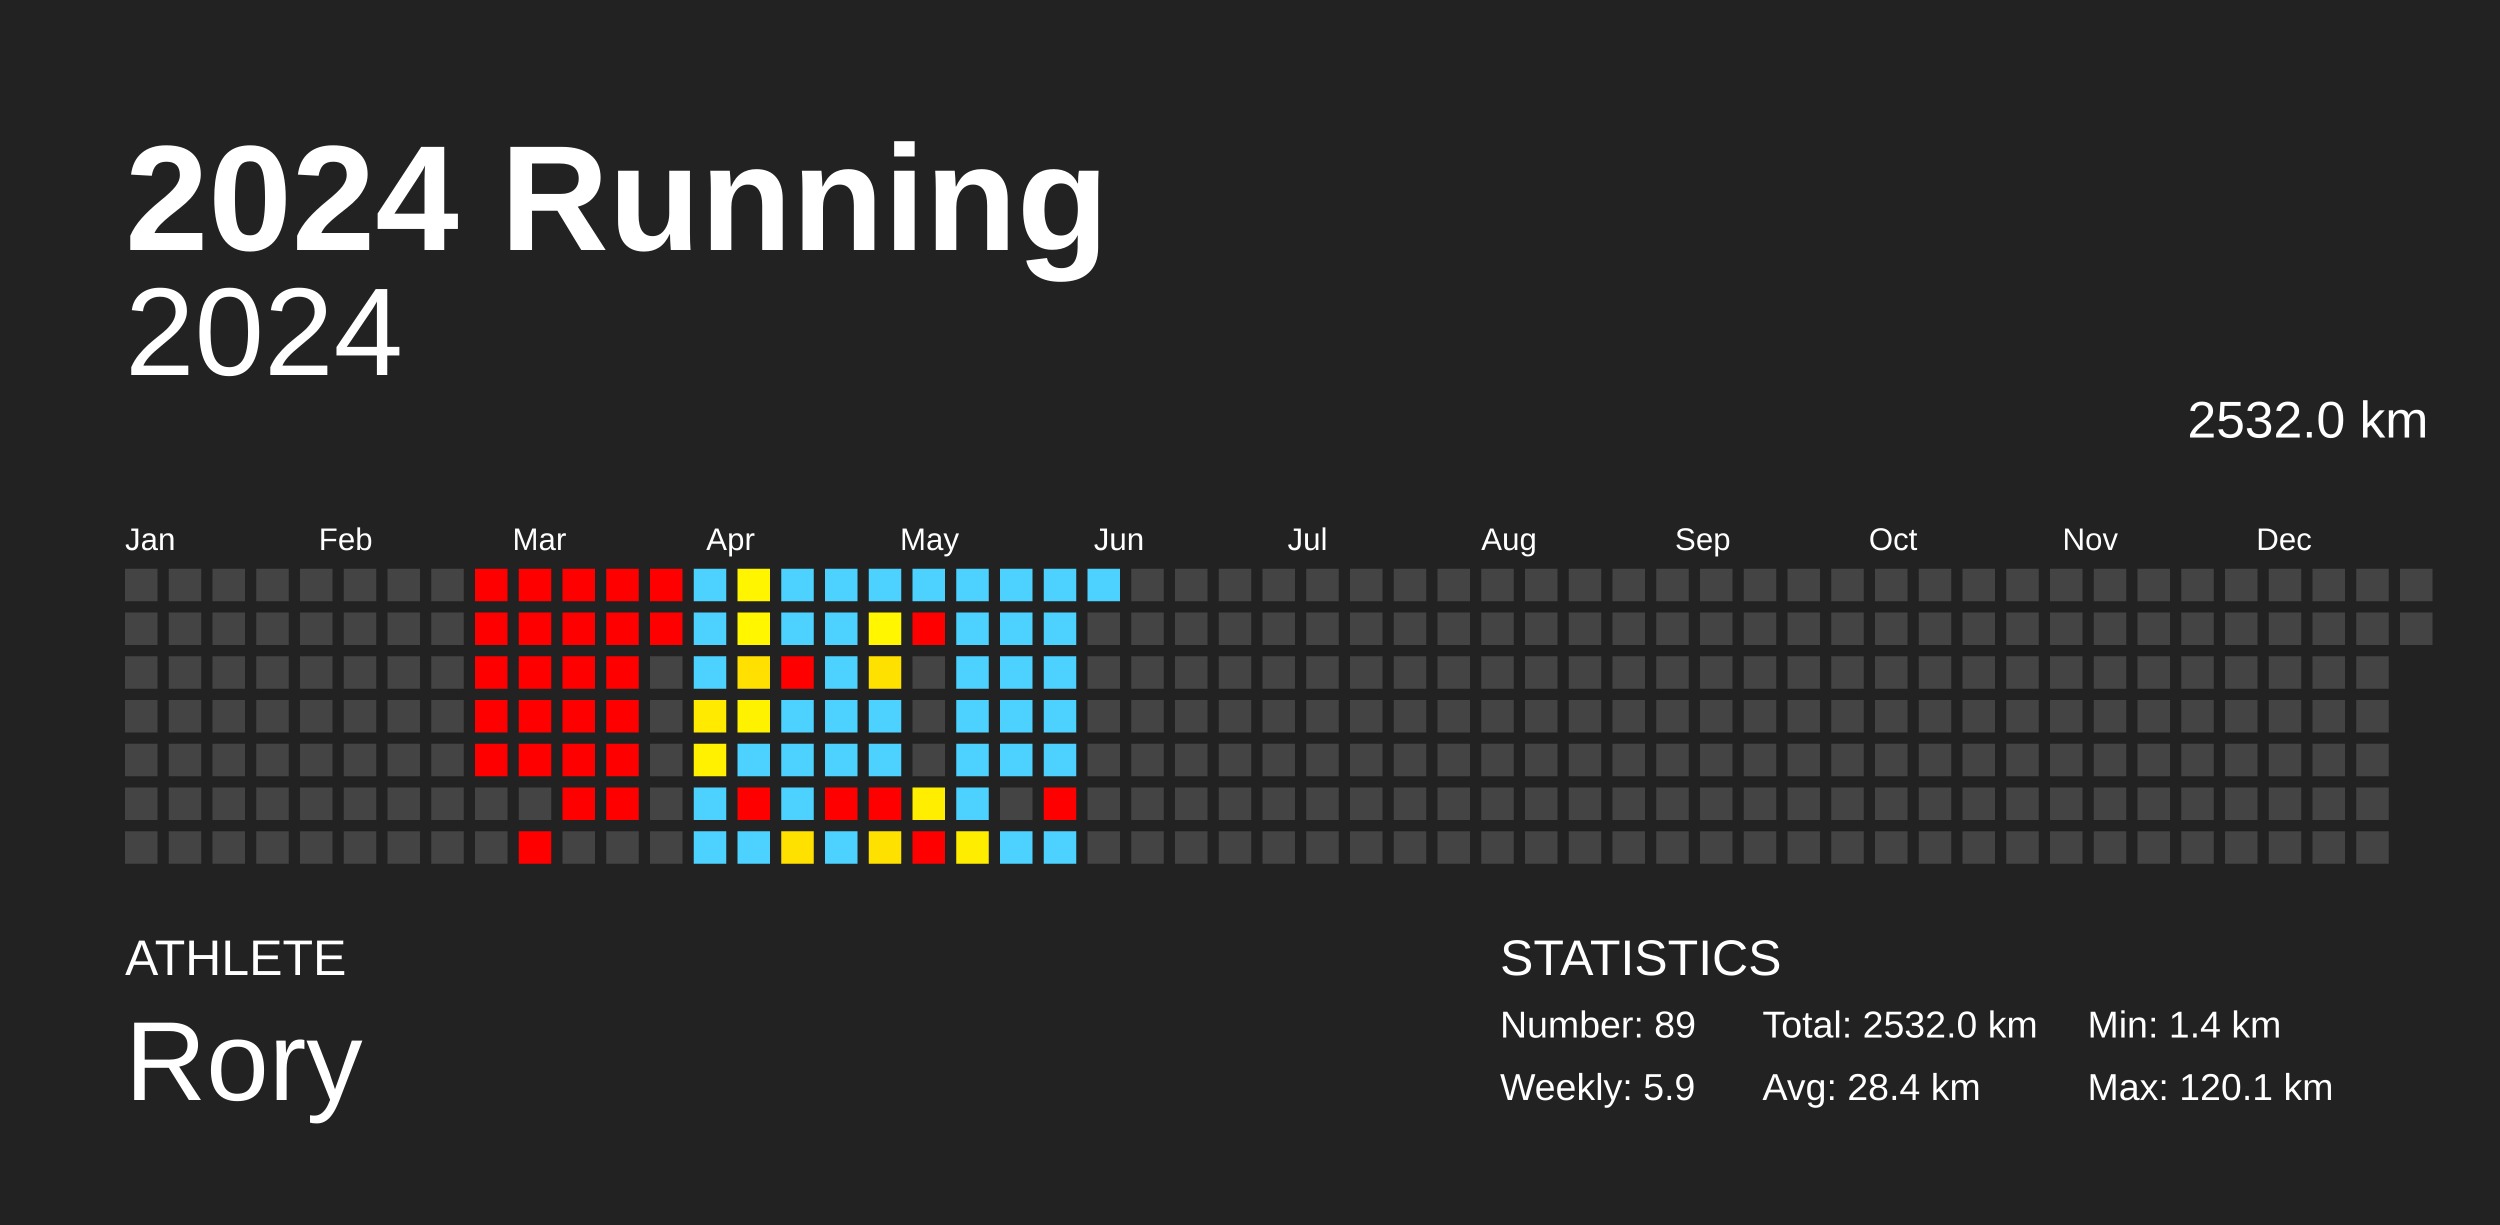
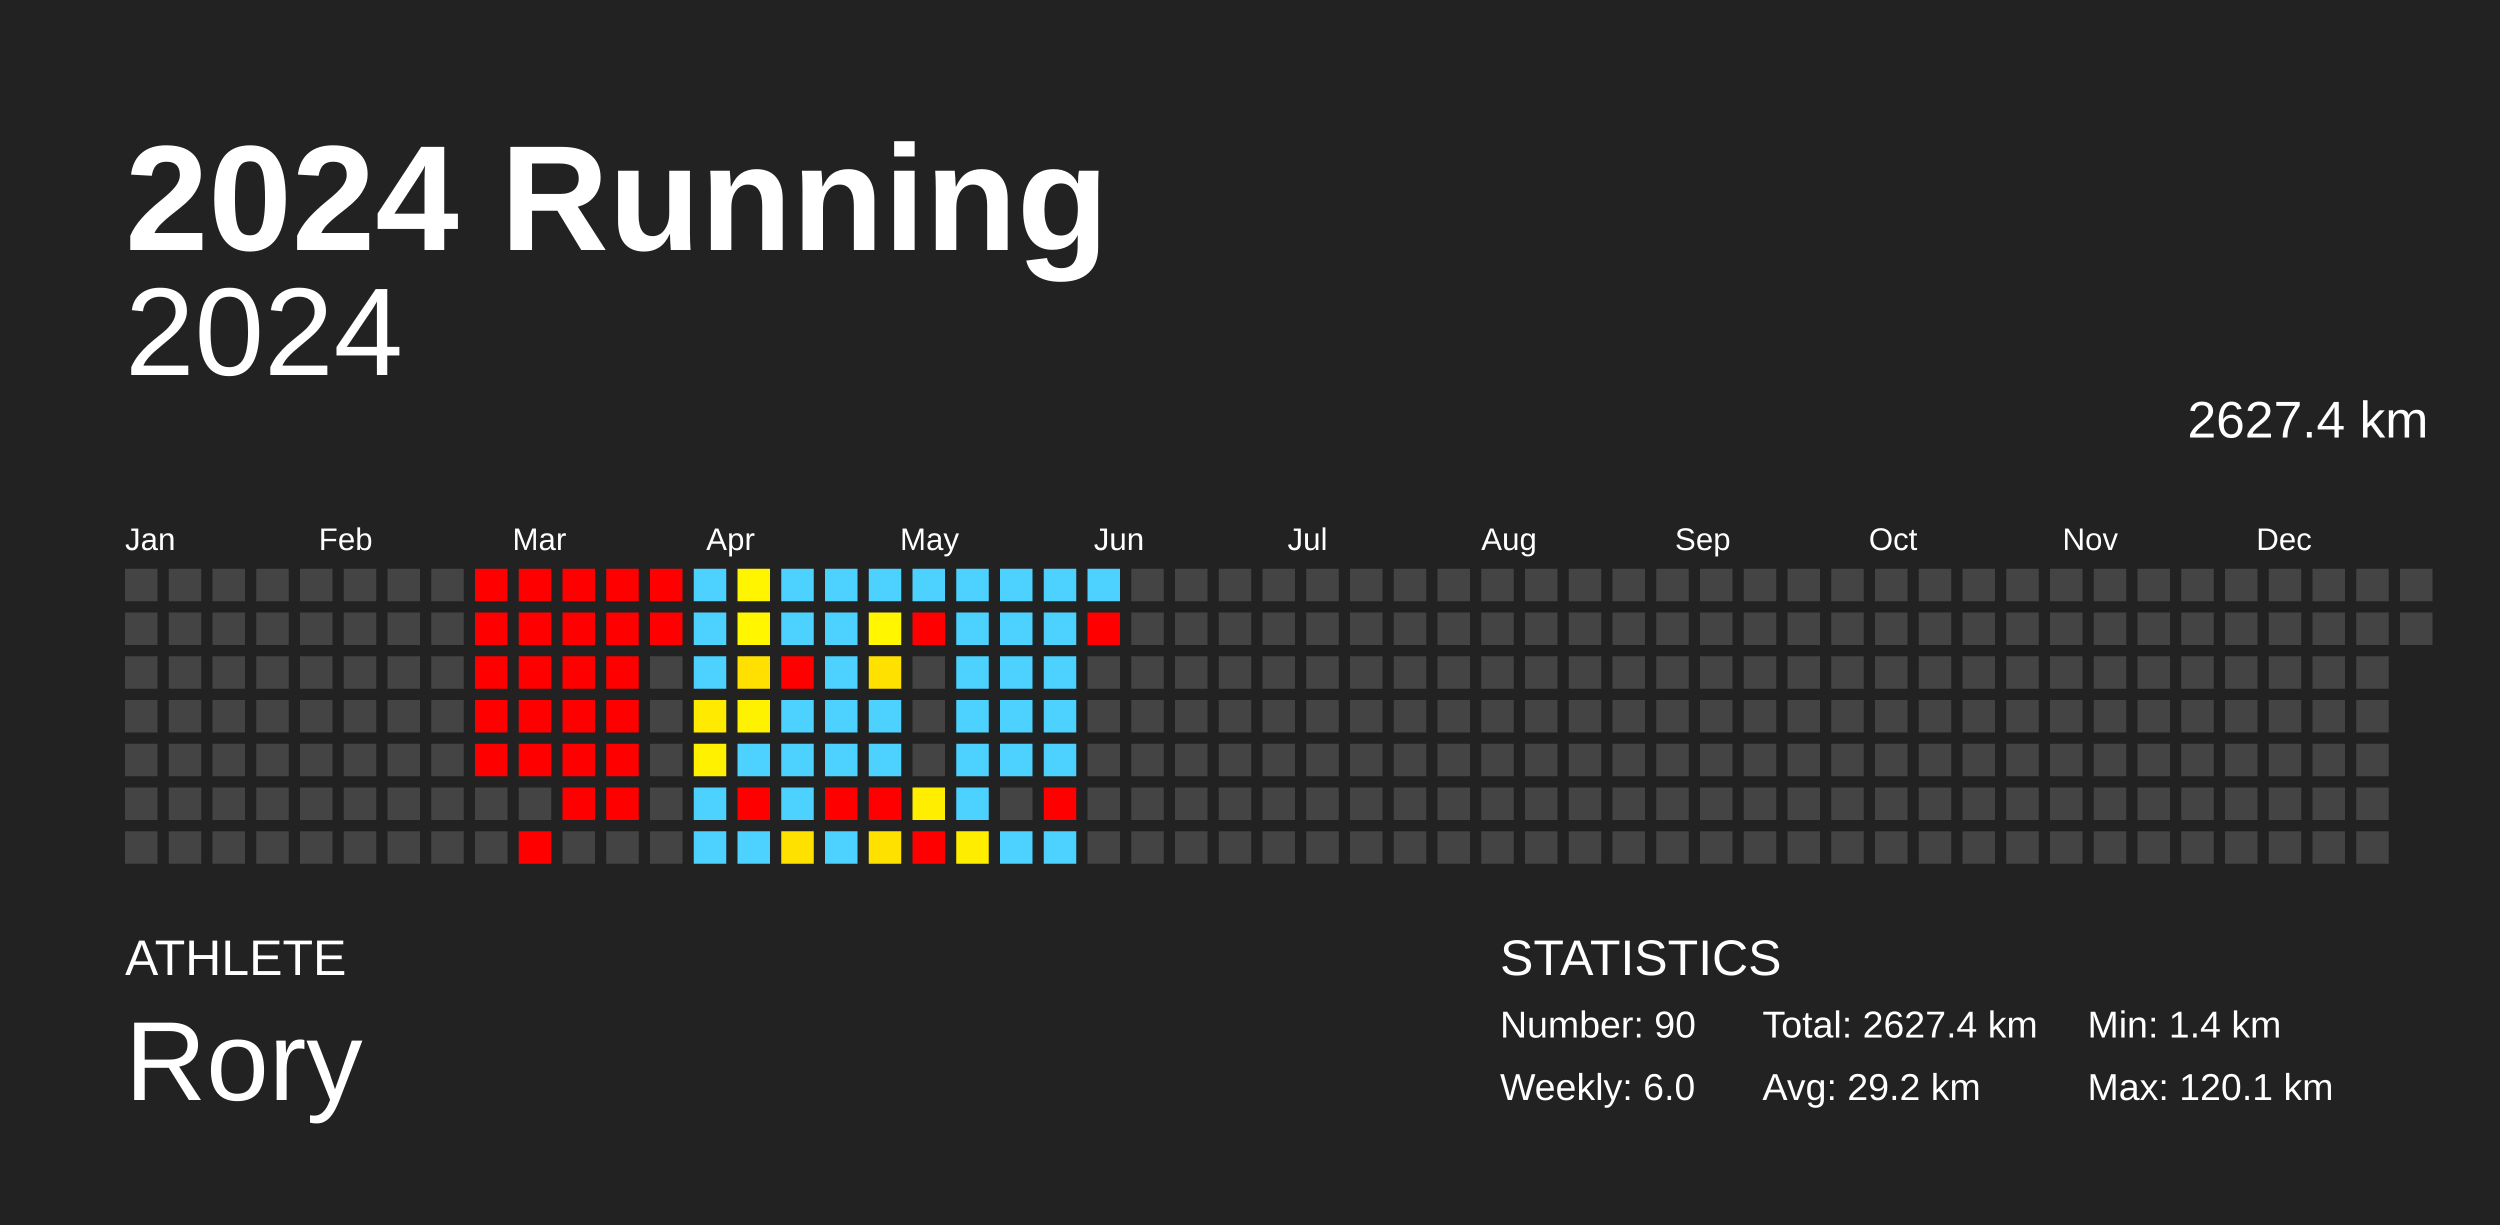
<svg xmlns="http://www.w3.org/2000/svg" baseProfile="full" height="98mm" version="1.1" viewBox="0,0,200,98" width="200mm">
  <defs />
  <rect fill="#222222" height="98" width="200" x="0" y="0" />
  <text fill="#FFFFFF" style="font-size:12px; font-family:Arial; font-weight:bold;" x="10" y="20">2024 Running</text>
  <text fill="#FFFFFF" style="font-size:4px; font-family:Arial" x="10" y="78">ATHLETE</text>
  <text fill="#FFFFFF" style="font-size:9px; font-family:Arial" x="10" y="88">Rory</text>
  <text fill="#FFFFFF" style="font-size:4px; font-family:Arial" x="120" y="78">STATISTICS</text>
-   <text fill="#FFFFFF" style="font-size:3px; font-family:Arial" x="120" y="83">Number: 89</text>
-   <text fill="#FFFFFF" style="font-size:3px; font-family:Arial" x="120" y="88">Weekly: 5.9</text>
-   <text fill="#FFFFFF" style="font-size:3px; font-family:Arial" x="141" y="83">Total: 2532.0 km</text>
-   <text fill="#FFFFFF" style="font-size:3px; font-family:Arial" x="141" y="88">Avg: 28.4 km</text>
+   <text fill="#FFFFFF" style="font-size:3px; font-family:Arial" x="120" y="83">Number: 90</text>
+   <text fill="#FFFFFF" style="font-size:3px; font-family:Arial" x="120" y="88">Weekly: 6.0</text>
+   <text fill="#FFFFFF" style="font-size:3px; font-family:Arial" x="141" y="83">Total: 2627.4 km</text>
+   <text fill="#FFFFFF" style="font-size:3px; font-family:Arial" x="141" y="88">Avg: 29.2 km</text>
  <text fill="#FFFFFF" style="font-size:3px; font-family:Arial" x="167" y="83">Min: 1.4 km</text>
  <text fill="#FFFFFF" style="font-size:3px; font-family:Arial" x="167" y="88">Max: 120.1 km</text>
  <text alignment-baseline="hanging" fill="#FFFFFF" style="font-size:10.0px; font-family:Arial;" x="10" y="30">2024</text>
-   <text alignment-baseline="hanging" fill="#FFFFFF" style="font-size:4.125px; font-family:Arial;" x="175" y="35">2532.0 km</text>
+   <text alignment-baseline="hanging" fill="#FFFFFF" style="font-size:4.125px; font-family:Arial;" x="175" y="35">2627.4 km</text>
  <text fill="#FFFFFF" style="font-size:2.5px; font-family:Arial" x="10.0" y="44">Jan</text>
  <text fill="#FFFFFF" style="font-size:2.5px; font-family:Arial" x="25.5" y="44">Feb</text>
  <text fill="#FFFFFF" style="font-size:2.5px; font-family:Arial" x="41.0" y="44">Mar</text>
  <text fill="#FFFFFF" style="font-size:2.5px; font-family:Arial" x="56.5" y="44">Apr</text>
  <text fill="#FFFFFF" style="font-size:2.5px; font-family:Arial" x="72.0" y="44">May</text>
  <text fill="#FFFFFF" style="font-size:2.5px; font-family:Arial" x="87.5" y="44">Jun</text>
  <text fill="#FFFFFF" style="font-size:2.5px; font-family:Arial" x="103.0" y="44">Jul</text>
  <text fill="#FFFFFF" style="font-size:2.5px; font-family:Arial" x="118.5" y="44">Aug</text>
  <text fill="#FFFFFF" style="font-size:2.5px; font-family:Arial" x="134.0" y="44">Sep</text>
  <text fill="#FFFFFF" style="font-size:2.5px; font-family:Arial" x="149.5" y="44">Oct</text>
  <text fill="#FFFFFF" style="font-size:2.5px; font-family:Arial" x="165.0" y="44">Nov</text>
  <text fill="#FFFFFF" style="font-size:2.5px; font-family:Arial" x="180.5" y="44">Dec</text>
  <rect fill="#444444" height="2.6" width="2.6" x="10.0" y="45.5" />
  <rect fill="#444444" height="2.6" width="2.6" x="10.0" y="49.0" />
  <rect fill="#444444" height="2.6" width="2.6" x="10.0" y="52.5" />
  <rect fill="#444444" height="2.6" width="2.6" x="10.0" y="56.0" />
  <rect fill="#444444" height="2.6" width="2.6" x="10.0" y="59.5" />
  <rect fill="#444444" height="2.6" width="2.6" x="10.0" y="63.0" />
  <rect fill="#444444" height="2.6" width="2.6" x="10.0" y="66.5" />
  <rect fill="#444444" height="2.6" width="2.6" x="13.5" y="45.5" />
  <rect fill="#444444" height="2.6" width="2.6" x="13.5" y="49.0" />
  <rect fill="#444444" height="2.6" width="2.6" x="13.5" y="52.5" />
  <rect fill="#444444" height="2.6" width="2.6" x="13.5" y="56.0" />
  <rect fill="#444444" height="2.6" width="2.6" x="13.5" y="59.5" />
  <rect fill="#444444" height="2.6" width="2.6" x="13.5" y="63.0" />
  <rect fill="#444444" height="2.6" width="2.6" x="13.5" y="66.5" />
  <rect fill="#444444" height="2.6" width="2.6" x="17.0" y="45.5" />
  <rect fill="#444444" height="2.6" width="2.6" x="17.0" y="49.0" />
  <rect fill="#444444" height="2.6" width="2.6" x="17.0" y="52.5" />
  <rect fill="#444444" height="2.6" width="2.6" x="17.0" y="56.0" />
  <rect fill="#444444" height="2.6" width="2.6" x="17.0" y="59.5" />
  <rect fill="#444444" height="2.6" width="2.6" x="17.0" y="63.0" />
  <rect fill="#444444" height="2.6" width="2.6" x="17.0" y="66.5" />
  <rect fill="#444444" height="2.6" width="2.6" x="20.5" y="45.5" />
  <rect fill="#444444" height="2.6" width="2.6" x="20.5" y="49.0" />
  <rect fill="#444444" height="2.6" width="2.6" x="20.5" y="52.5" />
  <rect fill="#444444" height="2.6" width="2.6" x="20.5" y="56.0" />
  <rect fill="#444444" height="2.6" width="2.6" x="20.5" y="59.5" />
  <rect fill="#444444" height="2.6" width="2.6" x="20.5" y="63.0" />
  <rect fill="#444444" height="2.6" width="2.6" x="20.5" y="66.5" />
  <rect fill="#444444" height="2.6" width="2.6" x="24.0" y="45.5" />
  <rect fill="#444444" height="2.6" width="2.6" x="24.0" y="49.0" />
  <rect fill="#444444" height="2.6" width="2.6" x="24.0" y="52.5" />
  <rect fill="#444444" height="2.6" width="2.6" x="24.0" y="56.0" />
  <rect fill="#444444" height="2.6" width="2.6" x="24.0" y="59.5" />
  <rect fill="#444444" height="2.6" width="2.6" x="24.0" y="63.0" />
  <rect fill="#444444" height="2.6" width="2.6" x="24.0" y="66.5" />
  <rect fill="#444444" height="2.6" width="2.6" x="27.5" y="45.5" />
  <rect fill="#444444" height="2.6" width="2.6" x="27.5" y="49.0" />
  <rect fill="#444444" height="2.6" width="2.6" x="27.5" y="52.5" />
  <rect fill="#444444" height="2.6" width="2.6" x="27.5" y="56.0" />
  <rect fill="#444444" height="2.6" width="2.6" x="27.5" y="59.5" />
  <rect fill="#444444" height="2.6" width="2.6" x="27.5" y="63.0" />
  <rect fill="#444444" height="2.6" width="2.6" x="27.5" y="66.5" />
  <rect fill="#444444" height="2.6" width="2.6" x="31.0" y="45.5" />
  <rect fill="#444444" height="2.6" width="2.6" x="31.0" y="49.0" />
  <rect fill="#444444" height="2.6" width="2.6" x="31.0" y="52.5" />
  <rect fill="#444444" height="2.6" width="2.6" x="31.0" y="56.0" />
  <rect fill="#444444" height="2.6" width="2.6" x="31.0" y="59.5" />
  <rect fill="#444444" height="2.6" width="2.6" x="31.0" y="63.0" />
  <rect fill="#444444" height="2.6" width="2.6" x="31.0" y="66.5" />
  <rect fill="#444444" height="2.6" width="2.6" x="34.5" y="45.5" />
  <rect fill="#444444" height="2.6" width="2.6" x="34.5" y="49.0" />
  <rect fill="#444444" height="2.6" width="2.6" x="34.5" y="52.5" />
  <rect fill="#444444" height="2.6" width="2.6" x="34.5" y="56.0" />
  <rect fill="#444444" height="2.6" width="2.6" x="34.5" y="59.5" />
  <rect fill="#444444" height="2.6" width="2.6" x="34.5" y="63.0" />
  <rect fill="#444444" height="2.6" width="2.6" x="34.5" y="66.5" />
  <rect fill="red" height="2.6" width="2.6" x="38.0" y="45.5" />
  <rect fill="red" height="2.6" width="2.6" x="38.0" y="49.0" />
  <rect fill="red" height="2.6" width="2.6" x="38.0" y="52.5" />
  <rect fill="red" height="2.6" width="2.6" x="38.0" y="56.0" />
  <rect fill="red" height="2.6" width="2.6" x="38.0" y="59.5" />
  <rect fill="#444444" height="2.6" width="2.6" x="38.0" y="63.0" />
  <rect fill="#444444" height="2.6" width="2.6" x="38.0" y="66.5" />
  <rect fill="red" height="2.6" width="2.6" x="41.5" y="45.5" />
  <rect fill="red" height="2.6" width="2.6" x="41.5" y="49.0" />
  <rect fill="red" height="2.6" width="2.6" x="41.5" y="52.5" />
  <rect fill="red" height="2.6" width="2.6" x="41.5" y="56.0" />
  <rect fill="red" height="2.6" width="2.6" x="41.5" y="59.5" />
  <rect fill="#444444" height="2.6" width="2.6" x="41.5" y="63.0" />
  <rect fill="red" height="2.6" width="2.6" x="41.5" y="66.5" />
  <rect fill="red" height="2.6" width="2.6" x="45.0" y="45.5" />
  <rect fill="red" height="2.6" width="2.6" x="45.0" y="49.0" />
  <rect fill="red" height="2.6" width="2.6" x="45.0" y="52.5" />
  <rect fill="red" height="2.6" width="2.6" x="45.0" y="56.0" />
  <rect fill="red" height="2.6" width="2.6" x="45.0" y="59.5" />
  <rect fill="red" height="2.6" width="2.6" x="45.0" y="63.0" />
  <rect fill="#444444" height="2.6" width="2.6" x="45.0" y="66.5" />
  <rect fill="red" height="2.6" width="2.6" x="48.5" y="45.5" />
  <rect fill="red" height="2.6" width="2.6" x="48.5" y="49.0" />
  <rect fill="red" height="2.6" width="2.6" x="48.5" y="52.5" />
  <rect fill="red" height="2.6" width="2.6" x="48.5" y="56.0" />
  <rect fill="red" height="2.6" width="2.6" x="48.5" y="59.5" />
  <rect fill="red" height="2.6" width="2.6" x="48.5" y="63.0" />
  <rect fill="#444444" height="2.6" width="2.6" x="48.5" y="66.5" />
  <rect fill="red" height="2.6" width="2.6" x="52.0" y="45.5" />
  <rect fill="red" height="2.6" width="2.6" x="52.0" y="49.0" />
  <rect fill="#444444" height="2.6" width="2.6" x="52.0" y="52.5" />
  <rect fill="#444444" height="2.6" width="2.6" x="52.0" y="56.0" />
  <rect fill="#444444" height="2.6" width="2.6" x="52.0" y="59.5" />
  <rect fill="#444444" height="2.6" width="2.6" x="52.0" y="63.0" />
  <rect fill="#444444" height="2.6" width="2.6" x="52.0" y="66.5" />
  <rect fill="#4dd2ff" height="2.6" width="2.6" x="55.5" y="45.5" />
  <rect fill="#4dd2ff" height="2.6" width="2.6" x="55.5" y="49.0" />
  <rect fill="#4dd2ff" height="2.6" width="2.6" x="55.5" y="52.5" />
  <rect fill="#ffea00" height="2.6" width="2.6" x="55.5" y="56.0" />
  <rect fill="#fff100" height="2.6" width="2.6" x="55.5" y="59.5" />
  <rect fill="#4dd2ff" height="2.6" width="2.6" x="55.5" y="63.0" />
  <rect fill="#4dd2ff" height="2.6" width="2.6" x="55.5" y="66.5" />
  <rect fill="#fff500" height="2.6" width="2.6" x="59.0" y="45.5" />
  <rect fill="#fff600" height="2.6" width="2.6" x="59.0" y="49.0" />
  <rect fill="#ffe000" height="2.6" width="2.6" x="59.0" y="52.5" />
  <rect fill="#fff200" height="2.6" width="2.6" x="59.0" y="56.0" />
  <rect fill="#4dd2ff" height="2.6" width="2.6" x="59.0" y="59.5" />
  <rect fill="red" height="2.6" width="2.6" x="59.0" y="63.0" />
  <rect fill="#4dd2ff" height="2.6" width="2.6" x="59.0" y="66.5" />
  <rect fill="#4dd2ff" height="2.6" width="2.6" x="62.5" y="45.5" />
  <rect fill="#4dd2ff" height="2.6" width="2.6" x="62.5" y="49.0" />
  <rect fill="red" height="2.6" width="2.6" x="62.5" y="52.5" />
  <rect fill="#4dd2ff" height="2.6" width="2.6" x="62.5" y="56.0" />
  <rect fill="#4dd2ff" height="2.6" width="2.6" x="62.5" y="59.5" />
  <rect fill="#4dd2ff" height="2.6" width="2.6" x="62.5" y="63.0" />
  <rect fill="#ffe100" height="2.6" width="2.6" x="62.5" y="66.5" />
  <rect fill="#4dd2ff" height="2.6" width="2.6" x="66.0" y="45.5" />
  <rect fill="#4dd2ff" height="2.6" width="2.6" x="66.0" y="49.0" />
  <rect fill="#4dd2ff" height="2.6" width="2.6" x="66.0" y="52.5" />
  <rect fill="#4dd2ff" height="2.6" width="2.6" x="66.0" y="56.0" />
  <rect fill="#4dd2ff" height="2.6" width="2.6" x="66.0" y="59.5" />
  <rect fill="red" height="2.6" width="2.6" x="66.0" y="63.0" />
  <rect fill="#4dd2ff" height="2.6" width="2.6" x="66.0" y="66.5" />
  <rect fill="#4dd2ff" height="2.6" width="2.6" x="69.5" y="45.5" />
  <rect fill="#fff600" height="2.6" width="2.6" x="69.5" y="49.0" />
  <rect fill="#ffe100" height="2.6" width="2.6" x="69.5" y="52.5" />
  <rect fill="#4dd2ff" height="2.6" width="2.6" x="69.5" y="56.0" />
  <rect fill="#4dd2ff" height="2.6" width="2.6" x="69.5" y="59.5" />
  <rect fill="red" height="2.6" width="2.6" x="69.5" y="63.0" />
  <rect fill="#ffe100" height="2.6" width="2.6" x="69.5" y="66.5" />
  <rect fill="#4dd2ff" height="2.6" width="2.6" x="73.0" y="45.5" />
  <rect fill="red" height="2.6" width="2.6" x="73.0" y="49.0" />
  <rect fill="#444444" height="2.6" width="2.6" x="73.0" y="52.5" />
  <rect fill="#444444" height="2.6" width="2.6" x="73.0" y="56.0" />
  <rect fill="#444444" height="2.6" width="2.6" x="73.0" y="59.5" />
  <rect fill="#ffee00" height="2.6" width="2.6" x="73.0" y="63.0" />
  <rect fill="red" height="2.6" width="2.6" x="73.0" y="66.5" />
  <rect fill="#4dd2ff" height="2.6" width="2.6" x="76.5" y="45.5" />
  <rect fill="#4dd2ff" height="2.6" width="2.6" x="76.5" y="49.0" />
  <rect fill="#4dd2ff" height="2.6" width="2.6" x="76.5" y="52.5" />
  <rect fill="#4dd2ff" height="2.6" width="2.6" x="76.5" y="56.0" />
  <rect fill="#4dd2ff" height="2.6" width="2.6" x="76.5" y="59.5" />
  <rect fill="#4dd2ff" height="2.6" width="2.6" x="76.5" y="63.0" />
  <rect fill="#ffed00" height="2.6" width="2.6" x="76.5" y="66.5" />
  <rect fill="#4dd2ff" height="2.6" width="2.6" x="80.0" y="45.5" />
  <rect fill="#4dd2ff" height="2.6" width="2.6" x="80.0" y="49.0" />
  <rect fill="#4dd2ff" height="2.6" width="2.6" x="80.0" y="52.5" />
  <rect fill="#4dd2ff" height="2.6" width="2.6" x="80.0" y="56.0" />
  <rect fill="#4dd2ff" height="2.6" width="2.6" x="80.0" y="59.5" />
  <rect fill="#444444" height="2.6" width="2.6" x="80.0" y="63.0" />
  <rect fill="#4dd2ff" height="2.6" width="2.6" x="80.0" y="66.5" />
  <rect fill="#4dd2ff" height="2.6" width="2.6" x="83.5" y="45.5" />
  <rect fill="#4dd2ff" height="2.6" width="2.6" x="83.5" y="49.0" />
  <rect fill="#4dd2ff" height="2.6" width="2.6" x="83.5" y="52.5" />
  <rect fill="#4dd2ff" height="2.6" width="2.6" x="83.5" y="56.0" />
  <rect fill="#4dd2ff" height="2.6" width="2.6" x="83.5" y="59.5" />
  <rect fill="red" height="2.6" width="2.6" x="83.5" y="63.0" />
  <rect fill="#4dd2ff" height="2.6" width="2.6" x="83.5" y="66.5" />
  <rect fill="#4dd2ff" height="2.6" width="2.6" x="87.0" y="45.5" />
-   <rect fill="#444444" height="2.6" width="2.6" x="87.0" y="49.0" />
+   <rect fill="red" height="2.6" width="2.6" x="87.0" y="49.0" />
  <rect fill="#444444" height="2.6" width="2.6" x="87.0" y="52.5" />
  <rect fill="#444444" height="2.6" width="2.6" x="87.0" y="56.0" />
  <rect fill="#444444" height="2.6" width="2.6" x="87.0" y="59.5" />
  <rect fill="#444444" height="2.6" width="2.6" x="87.0" y="63.0" />
  <rect fill="#444444" height="2.6" width="2.6" x="87.0" y="66.5" />
  <rect fill="#444444" height="2.6" width="2.6" x="90.5" y="45.5" />
  <rect fill="#444444" height="2.6" width="2.6" x="90.5" y="49.0" />
  <rect fill="#444444" height="2.6" width="2.6" x="90.5" y="52.5" />
  <rect fill="#444444" height="2.6" width="2.6" x="90.5" y="56.0" />
  <rect fill="#444444" height="2.6" width="2.6" x="90.5" y="59.5" />
  <rect fill="#444444" height="2.6" width="2.6" x="90.5" y="63.0" />
  <rect fill="#444444" height="2.6" width="2.6" x="90.5" y="66.5" />
  <rect fill="#444444" height="2.6" width="2.6" x="94.0" y="45.5" />
  <rect fill="#444444" height="2.6" width="2.6" x="94.0" y="49.0" />
  <rect fill="#444444" height="2.6" width="2.6" x="94.0" y="52.5" />
  <rect fill="#444444" height="2.6" width="2.6" x="94.0" y="56.0" />
  <rect fill="#444444" height="2.6" width="2.6" x="94.0" y="59.5" />
  <rect fill="#444444" height="2.6" width="2.6" x="94.0" y="63.0" />
  <rect fill="#444444" height="2.6" width="2.6" x="94.0" y="66.5" />
  <rect fill="#444444" height="2.6" width="2.6" x="97.5" y="45.5" />
  <rect fill="#444444" height="2.6" width="2.6" x="97.5" y="49.0" />
  <rect fill="#444444" height="2.6" width="2.6" x="97.5" y="52.5" />
  <rect fill="#444444" height="2.6" width="2.6" x="97.5" y="56.0" />
  <rect fill="#444444" height="2.6" width="2.6" x="97.5" y="59.5" />
  <rect fill="#444444" height="2.6" width="2.6" x="97.5" y="63.0" />
  <rect fill="#444444" height="2.6" width="2.6" x="97.5" y="66.5" />
  <rect fill="#444444" height="2.6" width="2.6" x="101.0" y="45.5" />
  <rect fill="#444444" height="2.6" width="2.6" x="101.0" y="49.0" />
  <rect fill="#444444" height="2.6" width="2.6" x="101.0" y="52.5" />
  <rect fill="#444444" height="2.6" width="2.6" x="101.0" y="56.0" />
  <rect fill="#444444" height="2.6" width="2.6" x="101.0" y="59.5" />
  <rect fill="#444444" height="2.6" width="2.6" x="101.0" y="63.0" />
  <rect fill="#444444" height="2.6" width="2.6" x="101.0" y="66.5" />
  <rect fill="#444444" height="2.6" width="2.6" x="104.5" y="45.5" />
  <rect fill="#444444" height="2.6" width="2.6" x="104.5" y="49.0" />
  <rect fill="#444444" height="2.6" width="2.6" x="104.5" y="52.5" />
  <rect fill="#444444" height="2.6" width="2.6" x="104.5" y="56.0" />
  <rect fill="#444444" height="2.6" width="2.6" x="104.5" y="59.5" />
  <rect fill="#444444" height="2.6" width="2.6" x="104.5" y="63.0" />
  <rect fill="#444444" height="2.6" width="2.6" x="104.5" y="66.5" />
  <rect fill="#444444" height="2.6" width="2.6" x="108.0" y="45.5" />
  <rect fill="#444444" height="2.6" width="2.6" x="108.0" y="49.0" />
  <rect fill="#444444" height="2.6" width="2.6" x="108.0" y="52.5" />
  <rect fill="#444444" height="2.6" width="2.6" x="108.0" y="56.0" />
  <rect fill="#444444" height="2.6" width="2.6" x="108.0" y="59.5" />
  <rect fill="#444444" height="2.6" width="2.6" x="108.0" y="63.0" />
  <rect fill="#444444" height="2.6" width="2.6" x="108.0" y="66.5" />
  <rect fill="#444444" height="2.6" width="2.6" x="111.5" y="45.5" />
  <rect fill="#444444" height="2.6" width="2.6" x="111.5" y="49.0" />
  <rect fill="#444444" height="2.6" width="2.6" x="111.5" y="52.5" />
  <rect fill="#444444" height="2.6" width="2.6" x="111.5" y="56.0" />
  <rect fill="#444444" height="2.6" width="2.6" x="111.5" y="59.5" />
  <rect fill="#444444" height="2.6" width="2.6" x="111.5" y="63.0" />
  <rect fill="#444444" height="2.6" width="2.6" x="111.5" y="66.5" />
  <rect fill="#444444" height="2.6" width="2.6" x="115.0" y="45.5" />
  <rect fill="#444444" height="2.6" width="2.6" x="115.0" y="49.0" />
  <rect fill="#444444" height="2.6" width="2.6" x="115.0" y="52.5" />
  <rect fill="#444444" height="2.6" width="2.6" x="115.0" y="56.0" />
  <rect fill="#444444" height="2.6" width="2.6" x="115.0" y="59.5" />
  <rect fill="#444444" height="2.6" width="2.6" x="115.0" y="63.0" />
  <rect fill="#444444" height="2.6" width="2.6" x="115.0" y="66.5" />
  <rect fill="#444444" height="2.6" width="2.6" x="118.5" y="45.5" />
  <rect fill="#444444" height="2.6" width="2.6" x="118.5" y="49.0" />
  <rect fill="#444444" height="2.6" width="2.6" x="118.5" y="52.5" />
  <rect fill="#444444" height="2.6" width="2.6" x="118.5" y="56.0" />
  <rect fill="#444444" height="2.6" width="2.6" x="118.5" y="59.5" />
  <rect fill="#444444" height="2.6" width="2.6" x="118.5" y="63.0" />
  <rect fill="#444444" height="2.6" width="2.6" x="118.5" y="66.5" />
  <rect fill="#444444" height="2.6" width="2.6" x="122.0" y="45.5" />
  <rect fill="#444444" height="2.6" width="2.6" x="122.0" y="49.0" />
  <rect fill="#444444" height="2.6" width="2.6" x="122.0" y="52.5" />
  <rect fill="#444444" height="2.6" width="2.6" x="122.0" y="56.0" />
  <rect fill="#444444" height="2.6" width="2.6" x="122.0" y="59.5" />
  <rect fill="#444444" height="2.6" width="2.6" x="122.0" y="63.0" />
  <rect fill="#444444" height="2.6" width="2.6" x="122.0" y="66.5" />
  <rect fill="#444444" height="2.6" width="2.6" x="125.5" y="45.5" />
  <rect fill="#444444" height="2.6" width="2.6" x="125.5" y="49.0" />
  <rect fill="#444444" height="2.6" width="2.6" x="125.5" y="52.5" />
  <rect fill="#444444" height="2.6" width="2.6" x="125.5" y="56.0" />
  <rect fill="#444444" height="2.6" width="2.6" x="125.5" y="59.5" />
  <rect fill="#444444" height="2.6" width="2.6" x="125.5" y="63.0" />
  <rect fill="#444444" height="2.6" width="2.6" x="125.5" y="66.5" />
  <rect fill="#444444" height="2.6" width="2.6" x="129.0" y="45.5" />
  <rect fill="#444444" height="2.6" width="2.6" x="129.0" y="49.0" />
  <rect fill="#444444" height="2.6" width="2.6" x="129.0" y="52.5" />
  <rect fill="#444444" height="2.6" width="2.6" x="129.0" y="56.0" />
  <rect fill="#444444" height="2.6" width="2.6" x="129.0" y="59.5" />
  <rect fill="#444444" height="2.6" width="2.6" x="129.0" y="63.0" />
  <rect fill="#444444" height="2.6" width="2.6" x="129.0" y="66.5" />
  <rect fill="#444444" height="2.6" width="2.6" x="132.5" y="45.5" />
  <rect fill="#444444" height="2.6" width="2.6" x="132.5" y="49.0" />
  <rect fill="#444444" height="2.6" width="2.6" x="132.5" y="52.5" />
  <rect fill="#444444" height="2.6" width="2.6" x="132.5" y="56.0" />
  <rect fill="#444444" height="2.6" width="2.6" x="132.5" y="59.5" />
  <rect fill="#444444" height="2.6" width="2.6" x="132.5" y="63.0" />
  <rect fill="#444444" height="2.6" width="2.6" x="132.5" y="66.5" />
  <rect fill="#444444" height="2.6" width="2.6" x="136.0" y="45.5" />
  <rect fill="#444444" height="2.6" width="2.6" x="136.0" y="49.0" />
  <rect fill="#444444" height="2.6" width="2.6" x="136.0" y="52.5" />
  <rect fill="#444444" height="2.6" width="2.6" x="136.0" y="56.0" />
  <rect fill="#444444" height="2.6" width="2.6" x="136.0" y="59.5" />
  <rect fill="#444444" height="2.6" width="2.6" x="136.0" y="63.0" />
  <rect fill="#444444" height="2.6" width="2.6" x="136.0" y="66.5" />
  <rect fill="#444444" height="2.6" width="2.6" x="139.5" y="45.5" />
  <rect fill="#444444" height="2.6" width="2.6" x="139.5" y="49.0" />
  <rect fill="#444444" height="2.6" width="2.6" x="139.5" y="52.5" />
  <rect fill="#444444" height="2.6" width="2.6" x="139.5" y="56.0" />
  <rect fill="#444444" height="2.6" width="2.6" x="139.5" y="59.5" />
  <rect fill="#444444" height="2.6" width="2.6" x="139.5" y="63.0" />
  <rect fill="#444444" height="2.6" width="2.6" x="139.5" y="66.5" />
  <rect fill="#444444" height="2.6" width="2.6" x="143.0" y="45.5" />
  <rect fill="#444444" height="2.6" width="2.6" x="143.0" y="49.0" />
  <rect fill="#444444" height="2.6" width="2.6" x="143.0" y="52.5" />
  <rect fill="#444444" height="2.6" width="2.6" x="143.0" y="56.0" />
  <rect fill="#444444" height="2.6" width="2.6" x="143.0" y="59.5" />
  <rect fill="#444444" height="2.6" width="2.6" x="143.0" y="63.0" />
  <rect fill="#444444" height="2.6" width="2.6" x="143.0" y="66.5" />
  <rect fill="#444444" height="2.6" width="2.6" x="146.5" y="45.5" />
  <rect fill="#444444" height="2.6" width="2.6" x="146.5" y="49.0" />
  <rect fill="#444444" height="2.6" width="2.6" x="146.5" y="52.5" />
  <rect fill="#444444" height="2.6" width="2.6" x="146.5" y="56.0" />
  <rect fill="#444444" height="2.6" width="2.6" x="146.5" y="59.5" />
  <rect fill="#444444" height="2.6" width="2.6" x="146.5" y="63.0" />
  <rect fill="#444444" height="2.6" width="2.6" x="146.5" y="66.5" />
  <rect fill="#444444" height="2.6" width="2.6" x="150.0" y="45.5" />
  <rect fill="#444444" height="2.6" width="2.6" x="150.0" y="49.0" />
  <rect fill="#444444" height="2.6" width="2.6" x="150.0" y="52.5" />
  <rect fill="#444444" height="2.6" width="2.6" x="150.0" y="56.0" />
  <rect fill="#444444" height="2.6" width="2.6" x="150.0" y="59.5" />
  <rect fill="#444444" height="2.6" width="2.6" x="150.0" y="63.0" />
  <rect fill="#444444" height="2.6" width="2.6" x="150.0" y="66.5" />
  <rect fill="#444444" height="2.6" width="2.6" x="153.5" y="45.5" />
  <rect fill="#444444" height="2.6" width="2.6" x="153.5" y="49.0" />
  <rect fill="#444444" height="2.6" width="2.6" x="153.5" y="52.5" />
  <rect fill="#444444" height="2.6" width="2.6" x="153.5" y="56.0" />
  <rect fill="#444444" height="2.6" width="2.6" x="153.5" y="59.5" />
  <rect fill="#444444" height="2.6" width="2.6" x="153.5" y="63.0" />
  <rect fill="#444444" height="2.6" width="2.6" x="153.5" y="66.5" />
  <rect fill="#444444" height="2.6" width="2.6" x="157.0" y="45.5" />
  <rect fill="#444444" height="2.6" width="2.6" x="157.0" y="49.0" />
  <rect fill="#444444" height="2.6" width="2.6" x="157.0" y="52.5" />
  <rect fill="#444444" height="2.6" width="2.6" x="157.0" y="56.0" />
  <rect fill="#444444" height="2.6" width="2.6" x="157.0" y="59.5" />
  <rect fill="#444444" height="2.6" width="2.6" x="157.0" y="63.0" />
  <rect fill="#444444" height="2.6" width="2.6" x="157.0" y="66.5" />
  <rect fill="#444444" height="2.6" width="2.6" x="160.5" y="45.5" />
  <rect fill="#444444" height="2.6" width="2.6" x="160.5" y="49.0" />
  <rect fill="#444444" height="2.6" width="2.6" x="160.5" y="52.5" />
  <rect fill="#444444" height="2.6" width="2.6" x="160.5" y="56.0" />
  <rect fill="#444444" height="2.6" width="2.6" x="160.5" y="59.5" />
  <rect fill="#444444" height="2.6" width="2.6" x="160.5" y="63.0" />
  <rect fill="#444444" height="2.6" width="2.6" x="160.5" y="66.5" />
  <rect fill="#444444" height="2.6" width="2.6" x="164.0" y="45.5" />
  <rect fill="#444444" height="2.6" width="2.6" x="164.0" y="49.0" />
  <rect fill="#444444" height="2.6" width="2.6" x="164.0" y="52.5" />
  <rect fill="#444444" height="2.6" width="2.6" x="164.0" y="56.0" />
  <rect fill="#444444" height="2.6" width="2.6" x="164.0" y="59.5" />
  <rect fill="#444444" height="2.6" width="2.6" x="164.0" y="63.0" />
  <rect fill="#444444" height="2.6" width="2.6" x="164.0" y="66.5" />
  <rect fill="#444444" height="2.6" width="2.6" x="167.5" y="45.5" />
  <rect fill="#444444" height="2.6" width="2.6" x="167.5" y="49.0" />
  <rect fill="#444444" height="2.6" width="2.6" x="167.5" y="52.5" />
  <rect fill="#444444" height="2.6" width="2.6" x="167.5" y="56.0" />
  <rect fill="#444444" height="2.6" width="2.6" x="167.5" y="59.5" />
  <rect fill="#444444" height="2.6" width="2.6" x="167.5" y="63.0" />
  <rect fill="#444444" height="2.6" width="2.6" x="167.5" y="66.5" />
  <rect fill="#444444" height="2.6" width="2.6" x="171.0" y="45.5" />
  <rect fill="#444444" height="2.6" width="2.6" x="171.0" y="49.0" />
  <rect fill="#444444" height="2.6" width="2.6" x="171.0" y="52.5" />
  <rect fill="#444444" height="2.6" width="2.6" x="171.0" y="56.0" />
  <rect fill="#444444" height="2.6" width="2.6" x="171.0" y="59.5" />
  <rect fill="#444444" height="2.6" width="2.6" x="171.0" y="63.0" />
  <rect fill="#444444" height="2.6" width="2.6" x="171.0" y="66.5" />
  <rect fill="#444444" height="2.6" width="2.6" x="174.5" y="45.5" />
  <rect fill="#444444" height="2.6" width="2.6" x="174.5" y="49.0" />
  <rect fill="#444444" height="2.6" width="2.6" x="174.5" y="52.5" />
  <rect fill="#444444" height="2.6" width="2.6" x="174.5" y="56.0" />
  <rect fill="#444444" height="2.6" width="2.6" x="174.5" y="59.5" />
  <rect fill="#444444" height="2.6" width="2.6" x="174.5" y="63.0" />
  <rect fill="#444444" height="2.6" width="2.6" x="174.5" y="66.5" />
  <rect fill="#444444" height="2.6" width="2.6" x="178.0" y="45.5" />
  <rect fill="#444444" height="2.6" width="2.6" x="178.0" y="49.0" />
  <rect fill="#444444" height="2.6" width="2.6" x="178.0" y="52.5" />
  <rect fill="#444444" height="2.6" width="2.6" x="178.0" y="56.0" />
  <rect fill="#444444" height="2.6" width="2.6" x="178.0" y="59.5" />
  <rect fill="#444444" height="2.6" width="2.6" x="178.0" y="63.0" />
  <rect fill="#444444" height="2.6" width="2.6" x="178.0" y="66.5" />
  <rect fill="#444444" height="2.6" width="2.6" x="181.5" y="45.5" />
  <rect fill="#444444" height="2.6" width="2.6" x="181.5" y="49.0" />
  <rect fill="#444444" height="2.6" width="2.6" x="181.5" y="52.5" />
  <rect fill="#444444" height="2.6" width="2.6" x="181.5" y="56.0" />
  <rect fill="#444444" height="2.6" width="2.6" x="181.5" y="59.5" />
  <rect fill="#444444" height="2.6" width="2.6" x="181.5" y="63.0" />
  <rect fill="#444444" height="2.6" width="2.6" x="181.5" y="66.5" />
  <rect fill="#444444" height="2.6" width="2.6" x="185.0" y="45.5" />
  <rect fill="#444444" height="2.6" width="2.6" x="185.0" y="49.0" />
  <rect fill="#444444" height="2.6" width="2.6" x="185.0" y="52.5" />
  <rect fill="#444444" height="2.6" width="2.6" x="185.0" y="56.0" />
  <rect fill="#444444" height="2.6" width="2.6" x="185.0" y="59.5" />
  <rect fill="#444444" height="2.6" width="2.6" x="185.0" y="63.0" />
  <rect fill="#444444" height="2.6" width="2.6" x="185.0" y="66.5" />
  <rect fill="#444444" height="2.6" width="2.6" x="188.5" y="45.5" />
  <rect fill="#444444" height="2.6" width="2.6" x="188.5" y="49.0" />
  <rect fill="#444444" height="2.6" width="2.6" x="188.5" y="52.5" />
  <rect fill="#444444" height="2.6" width="2.6" x="188.5" y="56.0" />
  <rect fill="#444444" height="2.6" width="2.6" x="188.5" y="59.5" />
  <rect fill="#444444" height="2.6" width="2.6" x="188.5" y="63.0" />
  <rect fill="#444444" height="2.6" width="2.6" x="188.5" y="66.5" />
  <rect fill="#444444" height="2.6" width="2.6" x="192.0" y="45.5" />
  <rect fill="#444444" height="2.6" width="2.6" x="192.0" y="49.0" />
</svg>
